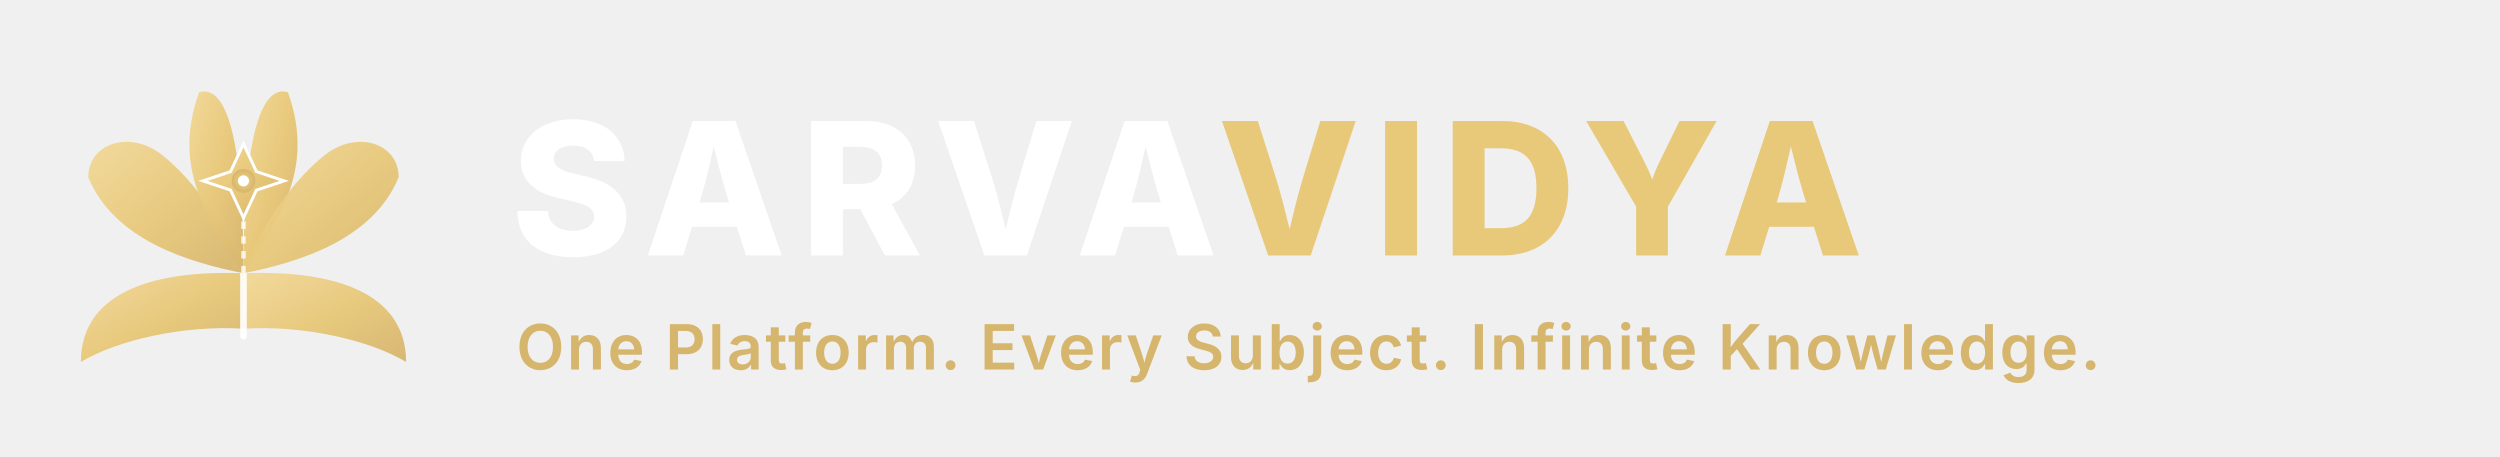
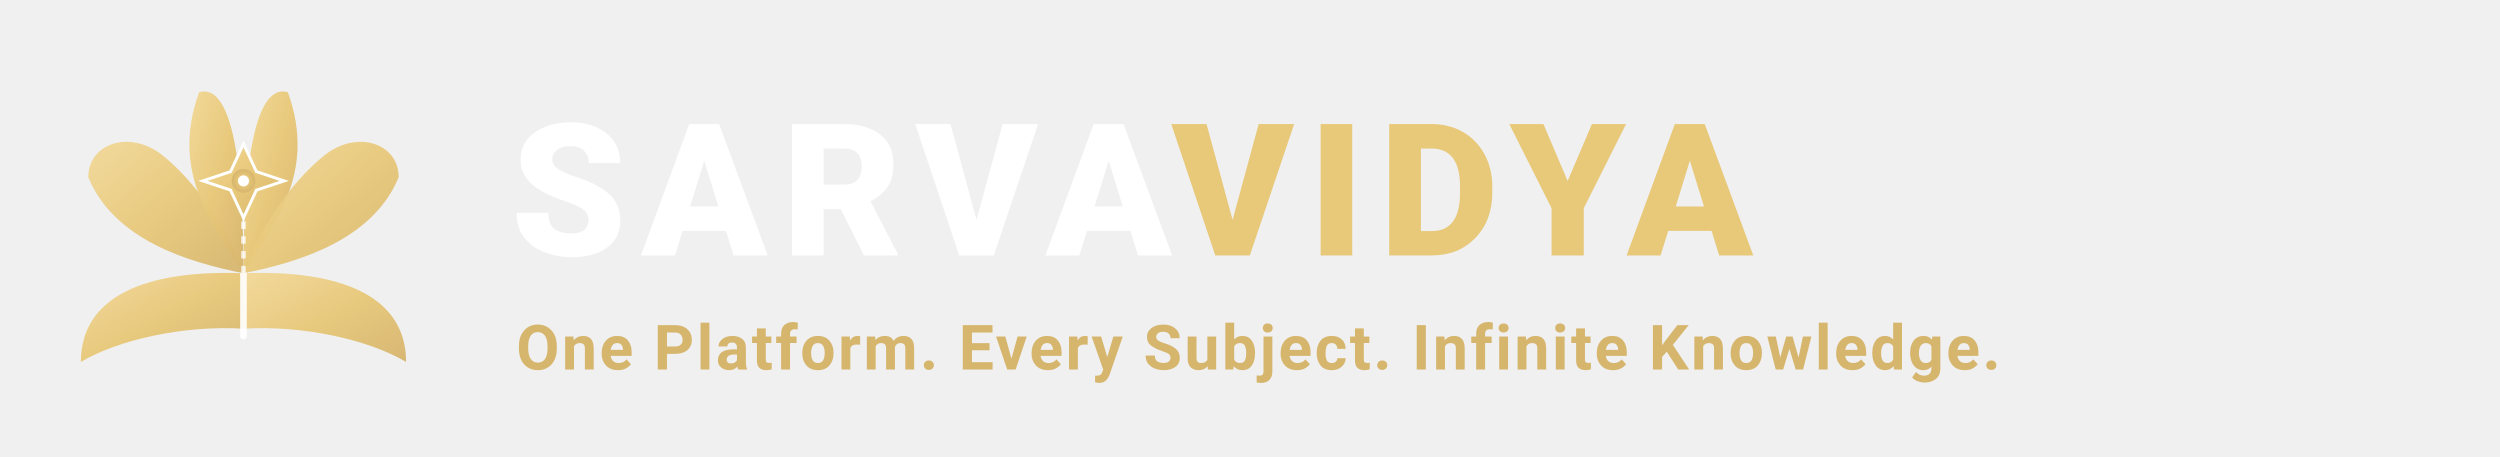
<svg xmlns="http://www.w3.org/2000/svg" viewBox="0 0 460 84" width="100%" height="100%">
  <defs>
    <linearGradient id="goldLinearDk" x1="0%" y1="0%" x2="100%" y2="100%">
      <stop offset="0%" stop-color="#F2D898" />
      <stop offset="50%" stop-color="#E8C879" />
      <stop offset="100%" stop-color="#D6B56D" />
    </linearGradient>
    <radialGradient id="aiCoreGlowDk" cx="50%" cy="50%" r="50%">
      <stop offset="0%" stop-color="#FFFFFF" />
      <stop offset="40%" stop-color="#E8C879" />
      <stop offset="100%" stop-color="#D6B56D" />
    </radialGradient>
  </defs>
  <g transform="translate(4, 2) scale(0.68)">
    <path d="M 60,86 C 44,85 26,89 16,95 C 16,77 34,70 60,71 Z" fill="url(#goldLinearDk)" opacity="0.95" />
    <path d="M 60,86 C 76,85 94,89 104,95 C 104,77 86,70 60,71 Z" fill="url(#goldLinearDk)" opacity="0.95" />
    <line x1="60" y1="71" x2="60" y2="88" stroke="#FFFFFF" stroke-width="1.8" stroke-linecap="round" opacity="0.9" />
    <path d="M 60,71 C 45,68 25,62 18,45 C 18,36 29,32 38,39 C 48,47 56,60 60,71 Z" fill="url(#goldLinearDk)" opacity="0.94" />
    <path d="M 60,71 C 52,58 40,44 48,22 C 55,20 60,33 60,71 Z" fill="url(#goldLinearDk)" opacity="0.98" />
    <path d="M 60,71 C 60,33 65,20 72,22 C 80,44 68,58 60,71 Z" fill="url(#goldLinearDk)" opacity="0.98" />
    <path d="M 60,71 C 64,60 72,47 82,39 C 91,32 102,36 102,45 C 95,62 75,68 60,71 Z" fill="url(#goldLinearDk)" opacity="0.94" />
    <line x1="60" y1="71" x2="60" y2="46" stroke="#FFFFFF" stroke-width="1.2" stroke-dasharray="2,2" opacity="0.8" />
    <polygon points="60,36 63.5,43.5 71,46 63.5,48.5 60,56 56.5,48.5 49,46 56.5,43.5" fill="url(#goldLinearDk)" stroke="#FFFFFF" stroke-width="0.8" />
    <circle cx="60" cy="46" r="3.2" fill="url(#aiCoreGlowDk)" />
    <circle cx="60" cy="46" r="1.5" fill="#FFFFFF" />
  </g>
  <g transform="translate(94, 0)">
-     <text x="0" y="47" font-family="'Inter', 'Cinzel', -apple-system, sans-serif" font-size="34" font-weight="800" letter-spacing="0.08em" fill="#FFFFFF">
+     <text x="0" y="47" font-family="'Roboto', -apple-system, sans-serif" font-size="34" font-weight="800" letter-spacing="0.08em" fill="#FFFFFF">
      SARVA<tspan fill="#E8C879">VIDYA</tspan>
    </text>
-     <text x="1" y="68" font-family="'Inter', -apple-system, sans-serif" font-size="11.5" font-weight="600" letter-spacing="0.04em" fill="#D6B56D">
+     <text x="1" y="68" font-family="'Roboto', -apple-system, sans-serif" font-size="11.5" font-weight="600" letter-spacing="0.04em" fill="#D6B56D">
      One Platform. Every Subject. Infinite Knowledge.
    </text>
  </g>
</svg>
